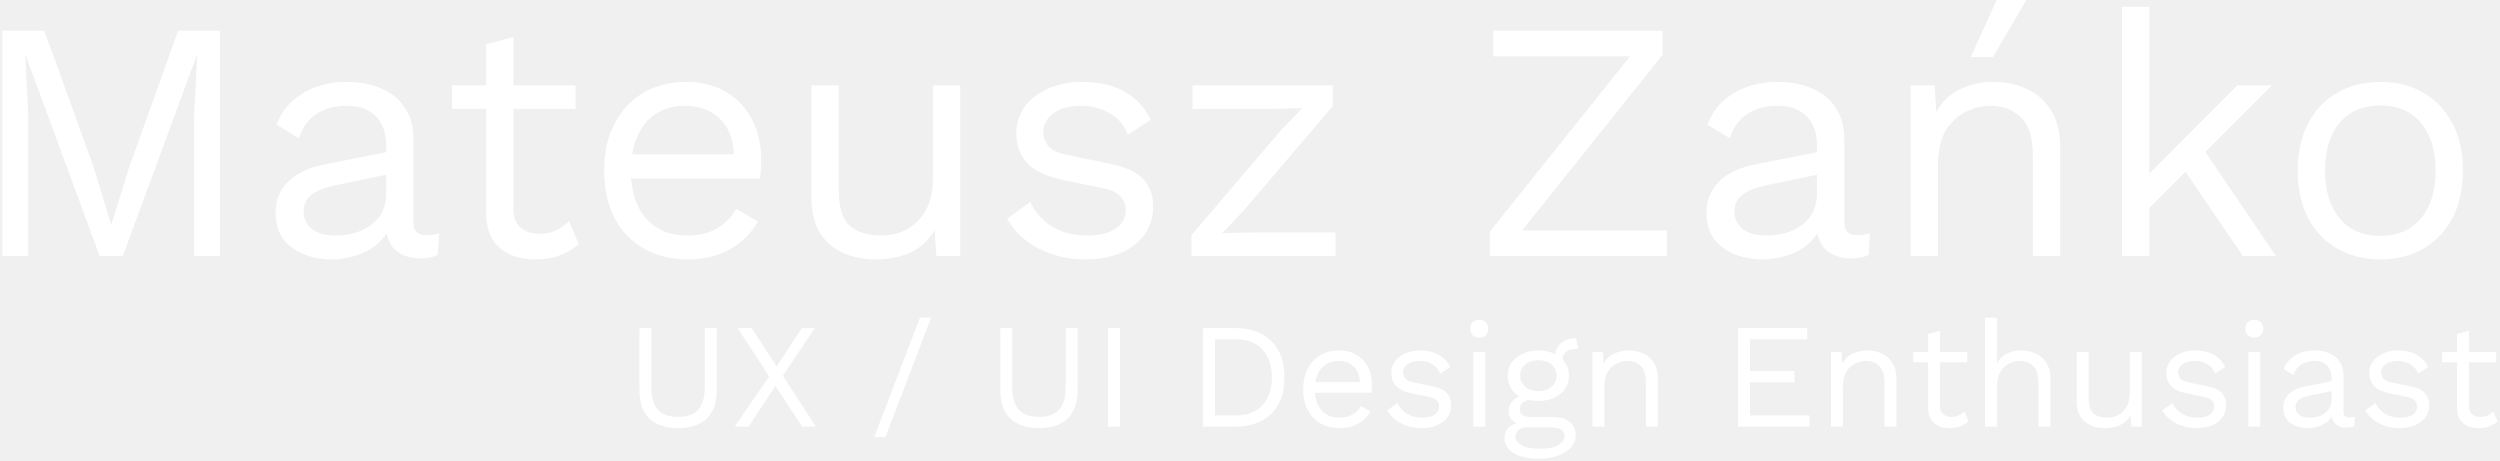
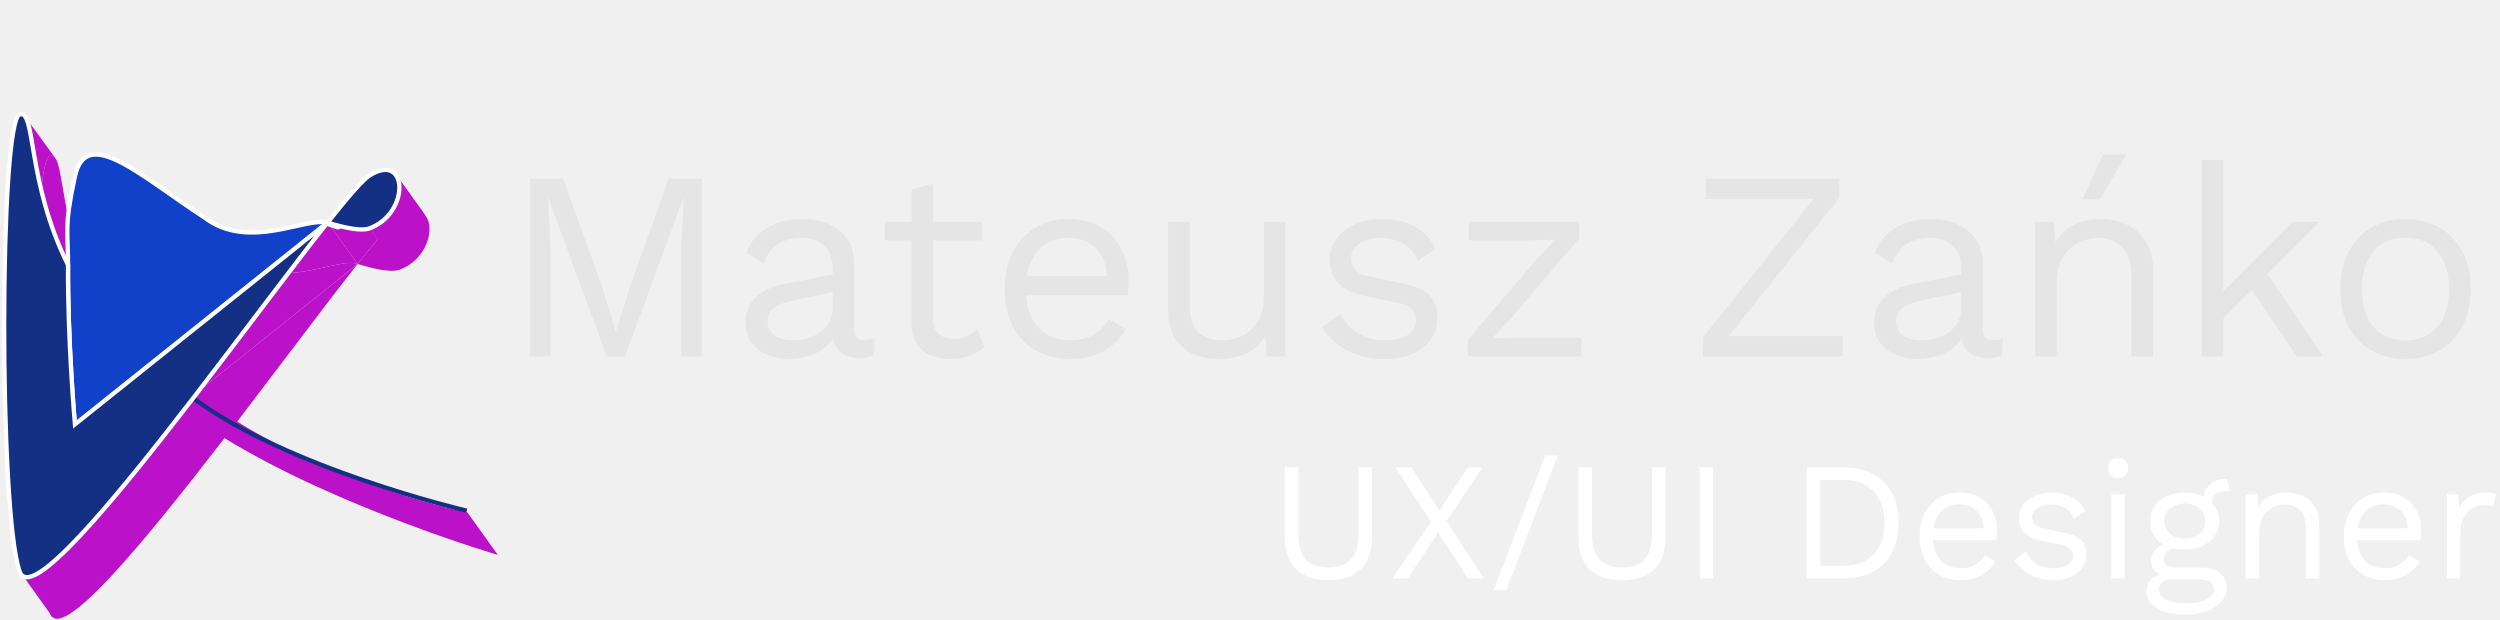
- <svg xmlns="http://www.w3.org/2000/svg" width="586" height="108" viewBox="0 0 586 108" fill="none">
-   <path d="M51.59 7.2V60H45.51V26.8L46.23 12.88H46.15L28.79 60H23.35L5.99 12.88H5.91L6.63 26.8V60H0.55V7.2H10.39L21.99 39.28L25.99 52.48H26.15L30.23 39.36L41.75 7.2H51.59ZM90.523 34.16C90.523 31.173 89.723 28.88 88.123 27.28C86.523 25.627 84.256 24.8 81.323 24.8C78.549 24.8 76.203 25.413 74.283 26.64C72.363 27.813 70.949 29.733 70.043 32.4L64.843 29.2C65.909 26.213 67.883 23.813 70.763 22C73.643 20.133 77.216 19.2 81.483 19.2C84.363 19.2 86.976 19.707 89.323 20.72C91.669 21.68 93.509 23.173 94.843 25.2C96.229 27.173 96.923 29.733 96.923 32.88V52.24C96.923 54.16 97.936 55.12 99.963 55.12C100.976 55.12 101.963 54.987 102.923 54.72L102.603 59.76C101.536 60.293 100.149 60.56 98.443 60.56C96.469 60.56 94.763 60.08 93.323 59.12C91.936 58.16 91.029 56.693 90.603 54.72C89.216 56.8 87.323 58.347 84.923 59.36C82.523 60.32 80.149 60.8 77.803 60.8C75.456 60.8 73.269 60.4 71.243 59.6C69.216 58.8 67.589 57.6 66.363 56C65.189 54.347 64.603 52.32 64.603 49.92C64.603 46.933 65.589 44.48 67.563 42.56C69.589 40.587 72.389 39.253 75.963 38.56L90.523 35.68V34.16ZM71.163 49.6C71.163 51.253 71.803 52.613 73.083 53.68C74.416 54.693 76.283 55.2 78.683 55.2C80.763 55.2 82.683 54.853 84.443 54.16C86.256 53.413 87.723 52.32 88.843 50.88C89.963 49.387 90.523 47.493 90.523 45.2V40.96L78.923 43.36C76.309 43.893 74.363 44.64 73.083 45.6C71.803 46.56 71.163 47.893 71.163 49.6ZM134.913 20V25.52H120.353V48.96C120.353 50.933 120.913 52.4 122.033 53.36C123.153 54.32 124.593 54.8 126.353 54.8C127.899 54.8 129.233 54.533 130.353 54C131.473 53.467 132.486 52.747 133.393 51.84L135.633 57.2C134.406 58.32 132.939 59.2 131.233 59.84C129.579 60.48 127.659 60.8 125.473 60.8C123.446 60.8 121.553 60.453 119.793 59.76C118.033 59.013 116.619 57.867 115.553 56.32C114.539 54.72 114.006 52.64 113.953 50.08V25.52H105.953V20H113.953V10.4L120.353 8.64V20H134.913ZM161.148 60.8C157.362 60.8 153.975 59.973 150.988 58.32C148.055 56.667 145.762 54.293 144.108 51.2C142.455 48.053 141.628 44.32 141.628 40C141.628 35.68 142.455 31.973 144.108 28.88C145.762 25.733 148.028 23.333 150.908 21.68C153.788 20.027 157.068 19.2 160.748 19.2C164.482 19.2 167.655 20 170.268 21.6C172.935 23.2 174.962 25.387 176.348 28.16C177.735 30.88 178.428 33.947 178.428 37.36C178.428 38.267 178.402 39.093 178.348 39.84C178.295 40.587 178.215 41.253 178.108 41.84H147.948C148.268 46.053 149.575 49.333 151.868 51.68C154.162 54.027 157.202 55.2 160.988 55.2C163.922 55.2 166.295 54.64 168.108 53.52C169.975 52.4 171.468 50.88 172.588 48.96L177.628 51.92C176.135 54.64 173.975 56.8 171.148 58.4C168.375 60 165.042 60.8 161.148 60.8ZM160.588 24.8C157.228 24.8 154.455 25.813 152.268 27.84C150.135 29.813 148.775 32.587 148.188 36.16H172.028C171.868 32.533 170.748 29.733 168.668 27.76C166.588 25.787 163.895 24.8 160.588 24.8ZM205.08 60.8C202.52 60.8 200.093 60.32 197.8 59.36C195.56 58.4 193.72 56.853 192.28 54.72C190.893 52.533 190.2 49.707 190.2 46.24V20H196.6V44.56C196.6 48.613 197.48 51.413 199.24 52.96C201 54.453 203.48 55.2 206.68 55.2C208.707 55.2 210.627 54.747 212.44 53.84C214.253 52.88 215.747 51.413 216.92 49.44C218.093 47.467 218.68 44.907 218.68 41.76V20H225.08V60H219.48L219.08 53.92C217.693 56.32 215.8 58.08 213.4 59.2C211.053 60.267 208.28 60.8 205.08 60.8ZM254.375 60.8C250.482 60.8 246.882 59.973 243.575 58.32C240.322 56.667 237.815 54.32 236.055 51.28L241.495 47.36C242.668 49.813 244.375 51.733 246.615 53.12C248.908 54.507 251.655 55.2 254.855 55.2C257.682 55.2 259.895 54.667 261.495 53.6C263.095 52.48 263.895 51.04 263.895 49.28C263.895 48.16 263.522 47.147 262.775 46.24C262.082 45.28 260.722 44.587 258.695 44.16L249.095 42.16C245.202 41.36 242.402 40.027 240.695 38.16C239.042 36.293 238.215 33.973 238.215 31.2C238.215 29.013 238.828 27.013 240.055 25.2C241.335 23.387 243.122 21.947 245.415 20.88C247.762 19.76 250.508 19.2 253.655 19.2C257.602 19.2 260.935 19.973 263.655 21.52C266.375 23.067 268.402 25.253 269.735 28.08L264.375 31.6C263.468 29.253 262.002 27.547 259.975 26.48C257.948 25.36 255.842 24.8 253.655 24.8C250.775 24.8 248.535 25.387 246.935 26.56C245.335 27.733 244.535 29.2 244.535 30.96C244.535 32.133 244.935 33.227 245.735 34.24C246.535 35.2 248.028 35.893 250.215 36.32L260.215 38.4C263.948 39.147 266.562 40.373 268.055 42.08C269.548 43.787 270.295 45.867 270.295 48.32C270.295 52.107 268.828 55.147 265.895 57.44C262.962 59.68 259.122 60.8 254.375 60.8ZM279.283 60V55.12L300.243 30.56L305.283 25.36L298.163 25.52H279.523V20H312.403V24.88L291.443 49.44L286.483 54.64L294.243 54.48H313.043V60H279.283ZM390.723 54V60H349.203V54.32L382.083 13.2H350.003V7.2H389.683V12.88L356.803 54H390.723ZM425.913 34.16C425.913 31.173 425.113 28.88 423.513 27.28C421.913 25.627 419.647 24.8 416.713 24.8C413.94 24.8 411.593 25.413 409.673 26.64C407.753 27.813 406.34 29.733 405.433 32.4L400.233 29.2C401.3 26.213 403.273 23.813 406.153 22C409.033 20.133 412.607 19.2 416.873 19.2C419.753 19.2 422.367 19.707 424.713 20.72C427.06 21.68 428.9 23.173 430.233 25.2C431.62 27.173 432.313 29.733 432.313 32.88V52.24C432.313 54.16 433.327 55.12 435.353 55.12C436.367 55.12 437.353 54.987 438.313 54.72L437.993 59.76C436.927 60.293 435.54 60.56 433.833 60.56C431.86 60.56 430.153 60.08 428.713 59.12C427.327 58.16 426.42 56.693 425.993 54.72C424.607 56.8 422.713 58.347 420.313 59.36C417.913 60.32 415.54 60.8 413.193 60.8C410.847 60.8 408.66 60.4 406.633 59.6C404.607 58.8 402.98 57.6 401.753 56C400.58 54.347 399.993 52.32 399.993 49.92C399.993 46.933 400.98 44.48 402.953 42.56C404.98 40.587 407.78 39.253 411.353 38.56L425.913 35.68V34.16ZM406.553 49.6C406.553 51.253 407.193 52.613 408.473 53.68C409.807 54.693 411.673 55.2 414.073 55.2C416.153 55.2 418.073 54.853 419.833 54.16C421.647 53.413 423.113 52.32 424.233 50.88C425.353 49.387 425.913 47.493 425.913 45.2V40.96L414.313 43.36C411.7 43.893 409.753 44.64 408.473 45.6C407.193 46.56 406.553 47.893 406.553 49.6ZM447.866 60V20H453.466L453.866 26.24C455.252 23.733 457.146 21.947 459.546 20.88C461.946 19.76 464.532 19.2 467.306 19.2C470.186 19.2 472.799 19.76 475.146 20.88C477.492 21.947 479.359 23.6 480.746 25.84C482.186 28.08 482.906 30.933 482.906 34.4V60H476.506V36.64C476.506 32.213 475.546 29.147 473.626 27.44C471.759 25.68 469.439 24.8 466.666 24.8C464.746 24.8 462.826 25.253 460.906 26.16C458.986 27.067 457.386 28.533 456.106 30.56C454.879 32.587 454.266 35.307 454.266 38.72V60H447.866ZM468.026 -4.76837e-06H474.986L467.146 13.36H461.946L468.026 -4.76837e-06ZM532.517 20L516.917 35.6L533.477 60H525.717L512.277 40.24L503.797 48.72V60H497.397V1.6H503.797V40.72L524.437 20H532.517ZM557.941 19.2C561.728 19.2 565.061 20.027 567.941 21.68C570.875 23.333 573.168 25.733 574.821 28.88C576.475 31.973 577.301 35.68 577.301 40C577.301 44.32 576.475 48.053 574.821 51.2C573.168 54.293 570.875 56.667 567.941 58.32C565.061 59.973 561.728 60.8 557.941 60.8C554.208 60.8 550.875 59.973 547.941 58.32C545.008 56.667 542.715 54.293 541.061 51.2C539.408 48.053 538.581 44.32 538.581 40C538.581 35.68 539.408 31.973 541.061 28.88C542.715 25.733 545.008 23.333 547.941 21.68C550.875 20.027 554.208 19.2 557.941 19.2ZM557.941 24.72C553.888 24.72 550.715 26.08 548.421 28.8C546.128 31.52 544.981 35.253 544.981 40C544.981 44.747 546.128 48.48 548.421 51.2C550.715 53.92 553.888 55.28 557.941 55.28C561.995 55.28 565.168 53.92 567.461 51.2C569.755 48.48 570.901 44.747 570.901 40C570.901 35.253 569.755 31.52 567.461 28.8C565.168 26.08 561.995 24.72 557.941 24.72ZM168.007 76.9V91.39C168.007 94.353 167.225 96.593 165.662 98.11C164.098 99.603 161.858 100.35 158.942 100.35C156.048 100.35 153.808 99.603 152.222 98.11C150.658 96.593 149.877 94.353 149.877 91.39V76.9H152.677V90.69C152.677 93.093 153.178 94.867 154.182 96.01C155.208 97.153 156.795 97.725 158.942 97.725C161.088 97.725 162.663 97.153 163.667 96.01C164.693 94.867 165.207 93.093 165.207 90.69V76.9H168.007ZM191.247 100H188.027L181.762 90.48L175.462 100H172.207L180.292 88.24L172.907 76.9H176.197L182.042 85.895L187.957 76.9H191.002L183.512 88.1L191.247 100ZM218.254 74.45L207.544 102.45H204.919L215.629 74.45H218.254ZM252.601 76.9V91.39C252.601 94.353 251.82 96.593 250.256 98.11C248.693 99.603 246.453 100.35 243.536 100.35C240.643 100.35 238.403 99.603 236.816 98.11C235.253 96.593 234.471 94.353 234.471 91.39V76.9H237.271V90.69C237.271 93.093 237.773 94.867 238.776 96.01C239.803 97.153 241.39 97.725 243.536 97.725C245.683 97.725 247.258 97.153 248.261 96.01C249.288 94.867 249.801 93.093 249.801 90.69V76.9H252.601ZM262.507 76.9V100H259.707V76.9H262.507ZM289.447 76.9C293.064 76.9 295.899 77.903 297.952 79.91C300.029 81.893 301.067 84.74 301.067 88.45C301.067 92.16 300.029 95.018 297.952 97.025C295.899 99.008 293.064 100 289.447 100H281.992V76.9H289.447ZM289.727 97.375C292.364 97.375 294.417 96.593 295.887 95.03C297.38 93.443 298.127 91.25 298.127 88.45C298.127 85.65 297.38 83.468 295.887 81.905C294.417 80.318 292.364 79.525 289.727 79.525H284.792V97.375H289.727ZM314.007 100.35C312.35 100.35 310.868 99.988 309.562 99.265C308.278 98.542 307.275 97.503 306.552 96.15C305.828 94.773 305.467 93.14 305.467 91.25C305.467 89.36 305.828 87.738 306.552 86.385C307.275 85.008 308.267 83.958 309.527 83.235C310.787 82.512 312.222 82.15 313.832 82.15C315.465 82.15 316.853 82.5 317.997 83.2C319.163 83.9 320.05 84.857 320.657 86.07C321.263 87.26 321.567 88.602 321.567 90.095C321.567 90.492 321.555 90.853 321.532 91.18C321.508 91.507 321.473 91.798 321.427 92.055H308.232C308.372 93.898 308.943 95.333 309.947 96.36C310.95 97.387 312.28 97.9 313.937 97.9C315.22 97.9 316.258 97.655 317.052 97.165C317.868 96.675 318.522 96.01 319.012 95.17L321.217 96.465C320.563 97.655 319.618 98.6 318.382 99.3C317.168 100 315.71 100.35 314.007 100.35ZM313.762 84.6C312.292 84.6 311.078 85.043 310.122 85.93C309.188 86.793 308.593 88.007 308.337 89.57H318.767C318.697 87.983 318.207 86.758 317.297 85.895C316.387 85.032 315.208 84.6 313.762 84.6ZM333.192 100.35C331.488 100.35 329.913 99.988 328.467 99.265C327.043 98.542 325.947 97.515 325.177 96.185L327.557 94.47C328.07 95.543 328.817 96.383 329.797 96.99C330.8 97.597 332.002 97.9 333.402 97.9C334.638 97.9 335.607 97.667 336.307 97.2C337.007 96.71 337.357 96.08 337.357 95.31C337.357 94.82 337.193 94.377 336.867 93.98C336.563 93.56 335.968 93.257 335.082 93.07L330.882 92.195C329.178 91.845 327.953 91.262 327.207 90.445C326.483 89.628 326.122 88.613 326.122 87.4C326.122 86.443 326.39 85.568 326.927 84.775C327.487 83.982 328.268 83.352 329.272 82.885C330.298 82.395 331.5 82.15 332.877 82.15C334.603 82.15 336.062 82.488 337.252 83.165C338.442 83.842 339.328 84.798 339.912 86.035L337.567 87.575C337.17 86.548 336.528 85.802 335.642 85.335C334.755 84.845 333.833 84.6 332.877 84.6C331.617 84.6 330.637 84.857 329.937 85.37C329.237 85.883 328.887 86.525 328.887 87.295C328.887 87.808 329.062 88.287 329.412 88.73C329.762 89.15 330.415 89.453 331.372 89.64L335.747 90.55C337.38 90.877 338.523 91.413 339.177 92.16C339.83 92.907 340.157 93.817 340.157 94.89C340.157 96.547 339.515 97.877 338.232 98.88C336.948 99.86 335.268 100.35 333.192 100.35ZM346.749 79.14C346.119 79.14 345.605 78.953 345.209 78.58C344.835 78.183 344.649 77.67 344.649 77.04C344.649 76.41 344.835 75.908 345.209 75.535C345.605 75.138 346.119 74.94 346.749 74.94C347.379 74.94 347.88 75.138 348.254 75.535C348.65 75.908 348.849 76.41 348.849 77.04C348.849 77.67 348.65 78.183 348.254 78.58C347.88 78.953 347.379 79.14 346.749 79.14ZM348.149 82.5V100H345.349V82.5H348.149ZM364.061 97.76C365.717 97.76 367.012 98.145 367.946 98.915C368.879 99.662 369.346 100.665 369.346 101.925C369.346 103.068 368.961 104.06 368.191 104.9C367.444 105.74 366.429 106.382 365.146 106.825C363.886 107.292 362.462 107.525 360.876 107.525C358.122 107.525 356.057 107.058 354.681 106.125C353.327 105.192 352.651 104.072 352.651 102.765C352.651 101.972 352.872 101.248 353.316 100.595C353.759 99.942 354.494 99.475 355.521 99.195C354.961 98.938 354.506 98.588 354.156 98.145C353.806 97.678 353.631 97.06 353.631 96.29C353.631 95.567 353.841 94.913 354.261 94.33C354.681 93.723 355.311 93.257 356.151 92.93C355.264 92.417 354.587 91.74 354.121 90.9C353.654 90.06 353.421 89.115 353.421 88.065C353.421 86.898 353.724 85.872 354.331 84.985C354.961 84.098 355.812 83.41 356.886 82.92C357.959 82.407 359.196 82.15 360.596 82.15C362.066 82.15 363.384 82.442 364.551 83.025C364.714 81.858 365.227 80.948 366.091 80.295C366.977 79.618 368.016 79.28 369.206 79.28H369.381L370.011 81.765H369.766C368.692 81.765 367.852 81.963 367.246 82.36C366.639 82.757 366.301 83.375 366.231 84.215C367.257 85.288 367.771 86.572 367.771 88.065C367.771 89.208 367.467 90.235 366.861 91.145C366.254 92.032 365.402 92.732 364.306 93.245C363.232 93.735 361.996 93.98 360.596 93.98C359.732 93.98 358.927 93.898 358.181 93.735C357.481 93.945 356.979 94.237 356.676 94.61C356.372 94.983 356.221 95.392 356.221 95.835C356.221 97.118 357.131 97.76 358.951 97.76H364.061ZM360.596 84.425C359.382 84.425 358.367 84.763 357.551 85.44C356.734 86.093 356.326 86.968 356.326 88.065C356.326 89.138 356.734 90.013 357.551 90.69C358.367 91.367 359.382 91.705 360.596 91.705C361.809 91.705 362.824 91.367 363.641 90.69C364.457 90.013 364.866 89.138 364.866 88.065C364.866 86.968 364.457 86.093 363.641 85.44C362.824 84.763 361.809 84.425 360.596 84.425ZM360.841 105.18C362.871 105.18 364.364 104.877 365.321 104.27C366.277 103.687 366.756 103.01 366.756 102.24C366.756 101.61 366.499 101.108 365.986 100.735C365.496 100.362 364.597 100.175 363.291 100.175H357.901C357.154 100.175 356.524 100.362 356.011 100.735C355.497 101.132 355.241 101.668 355.241 102.345C355.241 103.208 355.731 103.897 356.711 104.41C357.714 104.923 359.091 105.18 360.841 105.18ZM373.274 100V82.5H375.724L375.899 85.23C376.505 84.133 377.334 83.352 378.384 82.885C379.434 82.395 380.565 82.15 381.779 82.15C383.039 82.15 384.182 82.395 385.209 82.885C386.235 83.352 387.052 84.075 387.659 85.055C388.289 86.035 388.604 87.283 388.604 88.8V100H385.804V89.78C385.804 87.843 385.384 86.502 384.544 85.755C383.727 84.985 382.712 84.6 381.499 84.6C380.659 84.6 379.819 84.798 378.979 85.195C378.139 85.592 377.439 86.233 376.879 87.12C376.342 88.007 376.074 89.197 376.074 90.69V100H373.274ZM407.397 100V76.9H423.602V79.525H410.197V86.98H420.627V89.605H410.197V97.375H424.127V100H407.397ZM429.192 100V82.5H431.642L431.817 85.23C432.423 84.133 433.252 83.352 434.302 82.885C435.352 82.395 436.483 82.15 437.697 82.15C438.957 82.15 440.1 82.395 441.127 82.885C442.153 83.352 442.97 84.075 443.577 85.055C444.207 86.035 444.522 87.283 444.522 88.8V100H441.722V89.78C441.722 87.843 441.302 86.502 440.462 85.755C439.645 84.985 438.63 84.6 437.417 84.6C436.577 84.6 435.737 84.798 434.897 85.195C434.057 85.592 433.357 86.233 432.797 87.12C432.26 88.007 431.992 89.197 431.992 90.69V100H429.192ZM461.122 82.5V84.915H454.752V95.17C454.752 96.033 454.997 96.675 455.487 97.095C455.977 97.515 456.607 97.725 457.377 97.725C458.054 97.725 458.637 97.608 459.127 97.375C459.617 97.142 460.061 96.827 460.457 96.43L461.437 98.775C460.901 99.265 460.259 99.65 459.512 99.93C458.789 100.21 457.949 100.35 456.992 100.35C456.106 100.35 455.277 100.198 454.507 99.895C453.737 99.568 453.119 99.067 452.652 98.39C452.209 97.69 451.976 96.78 451.952 95.66V84.915H448.452V82.5H451.952V78.3L454.752 77.53V82.5H461.122ZM465.285 100V74.45H468.085V85.125C468.692 84.075 469.497 83.317 470.5 82.85C471.504 82.383 472.6 82.15 473.79 82.15C475.05 82.15 476.194 82.395 477.22 82.885C478.247 83.352 479.064 84.075 479.67 85.055C480.3 86.035 480.615 87.283 480.615 88.8V100H477.815V89.78C477.815 87.843 477.395 86.502 476.555 85.755C475.739 84.985 474.724 84.6 473.51 84.6C472.67 84.6 471.83 84.798 470.99 85.195C470.15 85.592 469.45 86.245 468.89 87.155C468.354 88.042 468.085 89.232 468.085 90.725V100H465.285ZM493.29 100.35C492.17 100.35 491.109 100.14 490.105 99.72C489.125 99.3 488.32 98.623 487.69 97.69C487.084 96.733 486.78 95.497 486.78 93.98V82.5H489.58V93.245C489.58 95.018 489.965 96.243 490.735 96.92C491.505 97.573 492.59 97.9 493.99 97.9C494.877 97.9 495.717 97.702 496.51 97.305C497.304 96.885 497.957 96.243 498.47 95.38C498.984 94.517 499.24 93.397 499.24 92.02V82.5H502.04V100H499.59L499.415 97.34C498.809 98.39 497.98 99.16 496.93 99.65C495.904 100.117 494.69 100.35 493.29 100.35ZM514.857 100.35C513.153 100.35 511.578 99.988 510.132 99.265C508.708 98.542 507.612 97.515 506.842 96.185L509.222 94.47C509.735 95.543 510.482 96.383 511.462 96.99C512.465 97.597 513.667 97.9 515.067 97.9C516.303 97.9 517.272 97.667 517.972 97.2C518.672 96.71 519.022 96.08 519.022 95.31C519.022 94.82 518.858 94.377 518.532 93.98C518.228 93.56 517.633 93.257 516.747 93.07L512.547 92.195C510.843 91.845 509.618 91.262 508.872 90.445C508.148 89.628 507.787 88.613 507.787 87.4C507.787 86.443 508.055 85.568 508.592 84.775C509.152 83.982 509.933 83.352 510.937 82.885C511.963 82.395 513.165 82.15 514.542 82.15C516.268 82.15 517.727 82.488 518.917 83.165C520.107 83.842 520.993 84.798 521.577 86.035L519.232 87.575C518.835 86.548 518.193 85.802 517.307 85.335C516.42 84.845 515.498 84.6 514.542 84.6C513.282 84.6 512.302 84.857 511.602 85.37C510.902 85.883 510.552 86.525 510.552 87.295C510.552 87.808 510.727 88.287 511.077 88.73C511.427 89.15 512.08 89.453 513.037 89.64L517.412 90.55C519.045 90.877 520.188 91.413 520.842 92.16C521.495 92.907 521.822 93.817 521.822 94.89C521.822 96.547 521.18 97.877 519.897 98.88C518.613 99.86 516.933 100.35 514.857 100.35ZM528.414 79.14C527.784 79.14 527.27 78.953 526.874 78.58C526.5 78.183 526.314 77.67 526.314 77.04C526.314 76.41 526.5 75.908 526.874 75.535C527.27 75.138 527.784 74.94 528.414 74.94C529.044 74.94 529.545 75.138 529.919 75.535C530.315 75.908 530.514 76.41 530.514 77.04C530.514 77.67 530.315 78.183 529.919 78.58C529.545 78.953 529.044 79.14 528.414 79.14ZM529.814 82.5V100H527.014V82.5H529.814ZM546.531 88.695C546.531 87.388 546.181 86.385 545.481 85.685C544.781 84.962 543.789 84.6 542.506 84.6C541.292 84.6 540.266 84.868 539.426 85.405C538.586 85.918 537.967 86.758 537.571 87.925L535.296 86.525C535.762 85.218 536.626 84.168 537.886 83.375C539.146 82.558 540.709 82.15 542.576 82.15C543.836 82.15 544.979 82.372 546.006 82.815C547.032 83.235 547.837 83.888 548.421 84.775C549.027 85.638 549.331 86.758 549.331 88.135V96.605C549.331 97.445 549.774 97.865 550.661 97.865C551.104 97.865 551.536 97.807 551.956 97.69L551.816 99.895C551.349 100.128 550.742 100.245 549.996 100.245C549.132 100.245 548.386 100.035 547.756 99.615C547.149 99.195 546.752 98.553 546.566 97.69C545.959 98.6 545.131 99.277 544.081 99.72C543.031 100.14 541.992 100.35 540.966 100.35C539.939 100.35 538.982 100.175 538.096 99.825C537.209 99.475 536.497 98.95 535.961 98.25C535.447 97.527 535.191 96.64 535.191 95.59C535.191 94.283 535.622 93.21 536.486 92.37C537.372 91.507 538.597 90.923 540.161 90.62L546.531 89.36V88.695ZM538.061 95.45C538.061 96.173 538.341 96.768 538.901 97.235C539.484 97.678 540.301 97.9 541.351 97.9C542.261 97.9 543.101 97.748 543.871 97.445C544.664 97.118 545.306 96.64 545.796 96.01C546.286 95.357 546.531 94.528 546.531 93.525V91.67L541.456 92.72C540.312 92.953 539.461 93.28 538.901 93.7C538.341 94.12 538.061 94.703 538.061 95.45ZM562.435 100.35C560.732 100.35 559.157 99.988 557.71 99.265C556.287 98.542 555.19 97.515 554.42 96.185L556.8 94.47C557.313 95.543 558.06 96.383 559.04 96.99C560.043 97.597 561.245 97.9 562.645 97.9C563.882 97.9 564.85 97.667 565.55 97.2C566.25 96.71 566.6 96.08 566.6 95.31C566.6 94.82 566.437 94.377 566.11 93.98C565.807 93.56 565.212 93.257 564.325 93.07L560.125 92.195C558.422 91.845 557.197 91.262 556.45 90.445C555.727 89.628 555.365 88.613 555.365 87.4C555.365 86.443 555.633 85.568 556.17 84.775C556.73 83.982 557.512 83.352 558.515 82.885C559.542 82.395 560.743 82.15 562.12 82.15C563.847 82.15 565.305 82.488 566.495 83.165C567.685 83.842 568.572 84.798 569.155 86.035L566.81 87.575C566.413 86.548 565.772 85.802 564.885 85.335C563.998 84.845 563.077 84.6 562.12 84.6C560.86 84.6 559.88 84.857 559.18 85.37C558.48 85.883 558.13 86.525 558.13 87.295C558.13 87.808 558.305 88.287 558.655 88.73C559.005 89.15 559.658 89.453 560.615 89.64L564.99 90.55C566.623 90.877 567.767 91.413 568.42 92.16C569.073 92.907 569.4 93.817 569.4 94.89C569.4 96.547 568.758 97.877 567.475 98.88C566.192 99.86 564.512 100.35 562.435 100.35ZM585.092 82.5V84.915H578.722V95.17C578.722 96.033 578.967 96.675 579.457 97.095C579.947 97.515 580.577 97.725 581.347 97.725C582.024 97.725 582.607 97.608 583.097 97.375C583.587 97.142 584.03 96.827 584.427 96.43L585.407 98.775C584.87 99.265 584.229 99.65 583.482 99.93C582.759 100.21 581.919 100.35 580.962 100.35C580.075 100.35 579.247 100.198 578.477 99.895C577.707 99.568 577.089 99.067 576.622 98.39C576.179 97.69 575.945 96.78 575.922 95.66V84.915H572.422V82.5H575.922V78.3L578.722 77.53V82.5H585.092Z" fill="white" />
+ <svg xmlns="http://www.w3.org/2000/svg" width="743" height="184" viewBox="0 0 743 184" fill="none">
+   <path d="M97.265 65.862L106.289 78.454C108.514 75.649 110.529 73.169 112.288 71.095L109.752 67.556C107.435 68.411 102.984 67.594 97.265 65.862Z" fill="#BA11C9" />
+   <path fill-rule="evenodd" clip-rule="evenodd" d="M126.544 64.224C129.316 67.838 126.918 77.145 118.776 80.149C116.46 81.003 112.008 80.187 106.289 78.454C108.514 75.649 110.529 73.169 112.288 71.095L109.752 67.556C117.342 64.756 119.94 56.478 118.012 52.441C117.912 52.233 117.801 52.037 117.678 51.853L126.544 64.224ZM6.716 170.979L14.795 182.251C18.009 191.261 42.286 161.903 66.713 130.206C100.626 151.017 147.964 164.921 147.964 164.921L138.94 152.328C138.94 152.328 101.851 144.821 70.483 125.299C75.423 118.848 80.326 112.377 85.017 106.185C93.01 95.635 100.387 85.898 106.289 78.454C106.289 78.454 77.045 101.832 58.307 116.811C56.31 118.407 53.194 120.898 53.194 120.898C53.597 121.215 54.005 121.53 54.417 121.845C37.677 143.424 21.448 163.14 12.508 169.317C9.902 171.117 7.916 171.767 6.716 170.979ZM6.716 170.979C6.307 170.71 5.99 170.273 5.77 169.658L6.716 170.979Z" fill="#BA11C9" />
+   <path fill-rule="evenodd" clip-rule="evenodd" d="M109.752 67.556C117.342 64.756 119.94 56.478 118.012 52.441C117.912 52.233 117.801 52.037 117.678 51.853L126.544 64.224C125.181 62.447 122.569 62.046 118.776 64.445C117.483 65.263 115.247 67.605 112.288 71.095L109.752 67.556Z" fill="#BA11C9" />
+   <path d="M14.795 46.345C13.763 46.678 12.9 50.35 12.211 56.296C13.805 62.977 16.215 70.681 20.221 78.733L22.996 75.459C20.693 67.866 19.555 61.15 18.696 56.079C17.902 51.393 17.347 48.112 16.33 46.846C15.912 46.326 15.416 46.145 14.795 46.345Z" fill="#BA11C9" />
+   <path d="M12.211 56.296C12.9 50.35 13.763 46.678 14.795 46.345C15.416 46.145 15.912 46.326 16.33 46.846L7.709 34.988C8.834 37.276 9.287 44.039 12.211 56.296Z" fill="#BA11C9" />
+   <path d="M58.307 116.811L106.289 78.454C102.558 77.058 94.312 80.784 85.393 81.207C82.407 85.125 79.262 89.277 76.015 93.562L75.992 93.593C70.305 101.099 64.307 109.016 58.307 116.811Z" fill="#BA11C9" />
+   <path d="M106.289 78.454L97.265 65.862C95.466 68.13 93.529 70.612 91.481 73.266C89.545 75.772 87.509 78.431 85.393 81.207C94.312 80.784 102.558 77.058 106.289 78.454Z" fill="#BA11C9" />
+   <path d="M138.716 151.783C138.716 151.783 85.081 139.251 57.028 118.028" stroke="#133085" stroke-width="1.279" />
+   <path d="M109.831 67.864C121.974 63.383 121.34 44.881 109.831 52.16C107.769 53.464 103.31 58.644 97.344 66.169C103.063 67.902 107.514 68.718 109.831 67.864Z" fill="#133085" stroke="white" stroke-width="1.279" />
+   <path d="M20.221 78.935C20.286 68.772 18.915 67.965 22.267 52.441C25.619 36.917 41.911 52.441 60.786 64.662C74.097 74.795 91.417 64.09 97.344 66.308L22.267 126.322C22.267 126.322 20.075 101.425 20.221 78.935Z" fill="#1140C9" />
+   <path d="M97.344 66.308L22.267 126.322C22.267 126.322 20.075 101.425 20.221 78.935C20.286 68.772 18.915 67.965 22.267 52.441C25.619 36.917 41.911 52.441 60.786 64.662C74.097 74.795 91.417 64.09 97.344 66.308ZM97.344 66.308C107.573 70.134 89.608 63.964 97.344 66.308Z" stroke="white" stroke-width="1.279" />
+   <path d="M5.849 169.902C-0.414 152.348 -0.195 35.948 5.849 33.997C10.683 32.436 7.885 53.94 20.221 78.733C20.075 101.223 22.267 126.121 22.267 126.121L44.248 108.549L97.344 66.106C87.098 79.027 72.406 98.863 57.767 117.858C33.34 149.555 9.064 178.912 5.849 169.902Z" fill="#133085" stroke="white" stroke-width="1.279" />
+   <path d="M208.554 53.101V105.901H202.474V72.701L203.194 58.781H203.114L185.754 105.901H180.314L162.954 58.781H162.874L163.594 72.701V105.901H157.514V53.101H167.354L178.954 85.181L182.954 98.381H183.114L187.194 85.261L198.714 53.101H208.554ZM247.487 80.061C247.487 77.075 246.687 74.781 245.087 73.181C243.487 71.528 241.22 70.701 238.287 70.701C235.513 70.701 233.167 71.315 231.247 72.541C229.327 73.715 227.913 75.635 227.007 78.301L221.807 75.101C222.873 72.115 224.847 69.715 227.727 67.901C230.607 66.035 234.18 65.101 238.447 65.101C241.327 65.101 243.94 65.608 246.287 66.621C248.633 67.581 250.473 69.075 251.807 71.101C253.193 73.075 253.887 75.635 253.887 78.781V98.141C253.887 100.061 254.9 101.021 256.927 101.021C257.94 101.021 258.927 100.888 259.887 100.621L259.567 105.661C258.5 106.195 257.113 106.461 255.407 106.461C253.433 106.461 251.727 105.981 250.287 105.021C248.9 104.061 247.993 102.595 247.567 100.621C246.18 102.701 244.287 104.248 241.887 105.261C239.487 106.221 237.113 106.701 234.767 106.701C232.42 106.701 230.233 106.301 228.207 105.501C226.18 104.701 224.553 103.501 223.327 101.901C222.153 100.248 221.567 98.221 221.567 95.821C221.567 92.835 222.553 90.381 224.527 88.461C226.553 86.488 229.353 85.155 232.927 84.461L247.487 81.581V80.061ZM228.127 95.501C228.127 97.155 228.767 98.515 230.047 99.581C231.38 100.595 233.247 101.101 235.647 101.101C237.727 101.101 239.647 100.755 241.407 100.061C243.22 99.315 244.687 98.221 245.807 96.781C246.927 95.288 247.487 93.395 247.487 91.101V86.861L235.887 89.261C233.273 89.795 231.327 90.541 230.047 91.501C228.767 92.461 228.127 93.795 228.127 95.501ZM291.877 65.901V71.421H277.317V94.861C277.317 96.835 277.877 98.301 278.997 99.261C280.117 100.221 281.557 100.701 283.317 100.701C284.863 100.701 286.197 100.435 287.317 99.901C288.437 99.368 289.45 98.648 290.357 97.741L292.597 103.101C291.37 104.221 289.903 105.101 288.197 105.741C286.543 106.381 284.623 106.701 282.437 106.701C280.41 106.701 278.517 106.355 276.757 105.661C274.997 104.915 273.583 103.768 272.517 102.221C271.503 100.621 270.97 98.541 270.917 95.981V71.421H262.917V65.901H270.917V56.301L277.317 54.541V65.901H291.877ZM318.112 106.701C314.326 106.701 310.939 105.875 307.952 104.221C305.019 102.568 302.726 100.195 301.072 97.101C299.419 93.955 298.592 90.221 298.592 85.901C298.592 81.581 299.419 77.875 301.072 74.781C302.726 71.635 304.992 69.235 307.872 67.581C310.752 65.928 314.032 65.101 317.712 65.101C321.446 65.101 324.619 65.901 327.232 67.501C329.899 69.101 331.926 71.288 333.312 74.061C334.699 76.781 335.392 79.848 335.392 83.261C335.392 84.168 335.366 84.995 335.312 85.741C335.259 86.488 335.179 87.155 335.072 87.741H304.912C305.232 91.955 306.539 95.235 308.832 97.581C311.126 99.928 314.166 101.101 317.952 101.101C320.886 101.101 323.259 100.541 325.072 99.421C326.939 98.301 328.432 96.781 329.552 94.861L334.592 97.821C333.099 100.541 330.939 102.701 328.112 104.301C325.339 105.901 322.006 106.701 318.112 106.701ZM317.552 70.701C314.192 70.701 311.419 71.715 309.232 73.741C307.099 75.715 305.739 78.488 305.152 82.061H328.992C328.832 78.435 327.712 75.635 325.632 73.661C323.552 71.688 320.859 70.701 317.552 70.701ZM362.044 106.701C359.484 106.701 357.058 106.221 354.764 105.261C352.524 104.301 350.684 102.755 349.244 100.621C347.858 98.435 347.164 95.608 347.164 92.141V65.901H353.564V90.461C353.564 94.515 354.444 97.315 356.204 98.861C357.964 100.355 360.444 101.101 363.644 101.101C365.671 101.101 367.591 100.648 369.404 99.741C371.218 98.781 372.711 97.315 373.884 95.341C375.058 93.368 375.644 90.808 375.644 87.661V65.901H382.044V105.901H376.444L376.044 99.821C374.658 102.221 372.764 103.981 370.364 105.101C368.018 106.168 365.244 106.701 362.044 106.701ZM411.339 106.701C407.446 106.701 403.846 105.875 400.539 104.221C397.286 102.568 394.779 100.221 393.019 97.181L398.459 93.261C399.633 95.715 401.339 97.635 403.579 99.021C405.873 100.408 408.619 101.101 411.819 101.101C414.646 101.101 416.859 100.568 418.459 99.501C420.059 98.381 420.859 96.941 420.859 95.181C420.859 94.061 420.486 93.048 419.739 92.141C419.046 91.181 417.686 90.488 415.659 90.061L406.059 88.061C402.166 87.261 399.366 85.928 397.659 84.061C396.006 82.195 395.179 79.875 395.179 77.101C395.179 74.915 395.793 72.915 397.019 71.101C398.299 69.288 400.086 67.848 402.379 66.781C404.726 65.661 407.473 65.101 410.619 65.101C414.566 65.101 417.899 65.875 420.619 67.421C423.339 68.968 425.366 71.155 426.699 73.981L421.339 77.501C420.433 75.155 418.966 73.448 416.939 72.381C414.913 71.261 412.806 70.701 410.619 70.701C407.739 70.701 405.499 71.288 403.899 72.461C402.299 73.635 401.499 75.101 401.499 76.861C401.499 78.035 401.899 79.128 402.699 80.141C403.499 81.101 404.993 81.795 407.179 82.221L417.179 84.301C420.913 85.048 423.526 86.275 425.019 87.981C426.513 89.688 427.259 91.768 427.259 94.221C427.259 98.008 425.793 101.048 422.859 103.341C419.926 105.581 416.086 106.701 411.339 106.701ZM436.247 105.901V101.021L457.207 76.461L462.247 71.261L455.127 71.421H436.487V65.901H469.367V70.781L448.407 95.341L443.447 100.541L451.207 100.381H470.007V105.901H436.247ZM547.687 99.901V105.901H506.167V100.221L539.047 59.101H506.967V53.101H546.647V58.781L513.767 99.901H547.687ZM582.877 80.061C582.877 77.075 582.077 74.781 580.477 73.181C578.877 71.528 576.611 70.701 573.677 70.701C570.904 70.701 568.557 71.315 566.637 72.541C564.717 73.715 563.304 75.635 562.397 78.301L557.197 75.101C558.264 72.115 560.237 69.715 563.117 67.901C565.997 66.035 569.571 65.101 573.837 65.101C576.717 65.101 579.331 65.608 581.677 66.621C584.024 67.581 585.864 69.075 587.197 71.101C588.584 73.075 589.277 75.635 589.277 78.781V98.141C589.277 100.061 590.291 101.021 592.317 101.021C593.331 101.021 594.317 100.888 595.277 100.621L594.957 105.661C593.891 106.195 592.504 106.461 590.797 106.461C588.824 106.461 587.117 105.981 585.677 105.021C584.291 104.061 583.384 102.595 582.957 100.621C581.571 102.701 579.677 104.248 577.277 105.261C574.877 106.221 572.504 106.701 570.157 106.701C567.811 106.701 565.624 106.301 563.597 105.501C561.571 104.701 559.944 103.501 558.717 101.901C557.544 100.248 556.957 98.221 556.957 95.821C556.957 92.835 557.944 90.381 559.917 88.461C561.944 86.488 564.744 85.155 568.317 84.461L582.877 81.581V80.061ZM563.517 95.501C563.517 97.155 564.157 98.515 565.437 99.581C566.771 100.595 568.637 101.101 571.037 101.101C573.117 101.101 575.037 100.755 576.797 100.061C578.611 99.315 580.077 98.221 581.197 96.781C582.317 95.288 582.877 93.395 582.877 91.101V86.861L571.277 89.261C568.664 89.795 566.717 90.541 565.437 91.501C564.157 92.461 563.517 93.795 563.517 95.501ZM604.83 105.901V65.901H610.43L610.83 72.141C612.217 69.635 614.11 67.848 616.51 66.781C618.91 65.661 621.497 65.101 624.27 65.101C627.15 65.101 629.763 65.661 632.11 66.781C634.457 67.848 636.323 69.501 637.71 71.741C639.15 73.981 639.87 76.835 639.87 80.301V105.901H633.47V82.541C633.47 78.115 632.51 75.048 630.59 73.341C628.723 71.581 626.403 70.701 623.63 70.701C621.71 70.701 619.79 71.155 617.87 72.061C615.95 72.968 614.35 74.435 613.07 76.461C611.843 78.488 611.23 81.208 611.23 84.621V105.901H604.83ZM624.99 45.901H631.95L624.11 59.261H618.91L624.99 45.901ZM689.481 65.901L673.881 81.501L690.441 105.901H682.681L669.241 86.141L660.761 94.621V105.901H654.361V47.501H660.761V86.621L681.401 65.901H689.481ZM714.906 65.101C718.692 65.101 722.026 65.928 724.906 67.581C727.839 69.235 730.132 71.635 731.786 74.781C733.439 77.875 734.266 81.581 734.266 85.901C734.266 90.221 733.439 93.955 731.786 97.101C730.132 100.195 727.839 102.568 724.906 104.221C722.026 105.875 718.692 106.701 714.906 106.701C711.172 106.701 707.839 105.875 704.906 104.221C701.972 102.568 699.679 100.195 698.026 97.101C696.372 93.955 695.546 90.221 695.546 85.901C695.546 81.581 696.372 77.875 698.026 74.781C699.679 71.635 701.972 69.235 704.906 67.581C707.839 65.928 711.172 65.101 714.906 65.101ZM714.906 70.621C710.852 70.621 707.679 71.981 705.386 74.701C703.092 77.421 701.946 81.155 701.946 85.901C701.946 90.648 703.092 94.381 705.386 97.101C707.679 99.821 710.852 101.181 714.906 101.181C718.959 101.181 722.132 99.821 724.426 97.101C726.719 94.381 727.866 90.648 727.866 85.901C727.866 81.155 726.719 77.421 724.426 74.701C722.132 71.981 718.959 70.621 714.906 70.621Z" fill="#E5E5E5" />
+   <path d="M407.745 138.901V159.601C407.745 163.835 406.628 167.035 404.395 169.201C402.162 171.335 398.962 172.401 394.795 172.401C390.662 172.401 387.462 171.335 385.195 169.201C382.962 167.035 381.845 163.835 381.845 159.601V138.901H385.845V158.601C385.845 162.035 386.562 164.568 387.995 166.201C389.462 167.835 391.728 168.651 394.795 168.651C397.862 168.651 400.112 167.835 401.545 166.201C403.012 164.568 403.745 162.035 403.745 158.601V138.901H407.745ZM440.945 171.901H436.345L427.395 158.301L418.395 171.901H413.745L425.295 155.101L414.745 138.901H419.445L427.795 151.751L436.245 138.901H440.595L429.895 154.901L440.945 171.901ZM462.975 135.401L447.675 175.401H443.925L459.225 135.401H462.975ZM495.001 138.901V159.601C495.001 163.835 493.884 167.035 491.651 169.201C489.417 171.335 486.217 172.401 482.051 172.401C477.917 172.401 474.717 171.335 472.451 169.201C470.217 167.035 469.101 163.835 469.101 159.601V138.901H473.101V158.601C473.101 162.035 473.817 164.568 475.251 166.201C476.717 167.835 478.984 168.651 482.051 168.651C485.117 168.651 487.367 167.835 488.801 166.201C490.267 164.568 491.001 162.035 491.001 158.601V138.901H495.001ZM509.151 138.901V171.901H505.151V138.901H509.151ZM547.637 138.901C552.804 138.901 556.854 140.335 559.787 143.201C562.754 146.035 564.237 150.101 564.237 155.401C564.237 160.701 562.754 164.785 559.787 167.651C556.854 170.485 552.804 171.901 547.637 171.901H536.987V138.901H547.637ZM548.037 168.151C551.804 168.151 554.737 167.035 556.837 164.801C558.97 162.535 560.037 159.401 560.037 155.401C560.037 151.401 558.97 148.285 556.837 146.051C554.737 143.785 551.804 142.651 548.037 142.651H540.987V168.151H548.037ZM582.722 172.401C580.356 172.401 578.239 171.885 576.372 170.851C574.539 169.818 573.106 168.335 572.072 166.401C571.039 164.435 570.522 162.101 570.522 159.401C570.522 156.701 571.039 154.385 572.072 152.451C573.106 150.485 574.522 148.985 576.322 147.951C578.122 146.918 580.172 146.401 582.472 146.401C584.806 146.401 586.789 146.901 588.422 147.901C590.089 148.901 591.356 150.268 592.222 152.001C593.089 153.701 593.522 155.618 593.522 157.751C593.522 158.318 593.506 158.835 593.472 159.301C593.439 159.768 593.389 160.185 593.322 160.551H574.472C574.672 163.185 575.489 165.235 576.922 166.701C578.356 168.168 580.256 168.901 582.622 168.901C584.456 168.901 585.939 168.551 587.072 167.851C588.239 167.151 589.172 166.201 589.872 165.001L593.022 166.851C592.089 168.551 590.739 169.901 588.972 170.901C587.239 171.901 585.156 172.401 582.722 172.401ZM582.372 149.901C580.272 149.901 578.539 150.535 577.172 151.801C575.839 153.035 574.989 154.768 574.622 157.001H589.522C589.422 154.735 588.722 152.985 587.422 151.751C586.122 150.518 584.439 149.901 582.372 149.901ZM610.13 172.401C607.696 172.401 605.446 171.885 603.38 170.851C601.346 169.818 599.78 168.351 598.68 166.451L602.08 164.001C602.813 165.535 603.88 166.735 605.28 167.601C606.713 168.468 608.43 168.901 610.43 168.901C612.196 168.901 613.58 168.568 614.58 167.901C615.58 167.201 616.08 166.301 616.08 165.201C616.08 164.501 615.846 163.868 615.38 163.301C614.946 162.701 614.096 162.268 612.83 162.001L606.83 160.751C604.396 160.251 602.646 159.418 601.58 158.251C600.546 157.085 600.03 155.635 600.03 153.901C600.03 152.535 600.413 151.285 601.18 150.151C601.98 149.018 603.096 148.118 604.53 147.451C605.996 146.751 607.713 146.401 609.68 146.401C612.146 146.401 614.23 146.885 615.93 147.851C617.63 148.818 618.896 150.185 619.73 151.951L616.38 154.151C615.813 152.685 614.896 151.618 613.63 150.951C612.363 150.251 611.046 149.901 609.68 149.901C607.88 149.901 606.48 150.268 605.48 151.001C604.48 151.735 603.98 152.651 603.98 153.751C603.98 154.485 604.23 155.168 604.73 155.801C605.23 156.401 606.163 156.835 607.53 157.101L613.78 158.401C616.113 158.868 617.746 159.635 618.68 160.701C619.613 161.768 620.08 163.068 620.08 164.601C620.08 166.968 619.163 168.868 617.33 170.301C615.496 171.701 613.096 172.401 610.13 172.401ZM629.497 142.101C628.597 142.101 627.864 141.835 627.297 141.301C626.764 140.735 626.497 140.001 626.497 139.101C626.497 138.201 626.764 137.485 627.297 136.951C627.864 136.385 628.597 136.101 629.497 136.101C630.397 136.101 631.114 136.385 631.647 136.951C632.214 137.485 632.497 138.201 632.497 139.101C632.497 140.001 632.214 140.735 631.647 141.301C631.114 141.835 630.397 142.101 629.497 142.101ZM631.497 146.901V171.901H627.497V146.901H631.497ZM654.228 168.701C656.595 168.701 658.445 169.251 659.778 170.351C661.112 171.418 661.778 172.851 661.778 174.651C661.778 176.285 661.228 177.701 660.128 178.901C659.062 180.101 657.612 181.018 655.778 181.651C653.978 182.318 651.945 182.651 649.678 182.651C645.745 182.651 642.795 181.985 640.828 180.651C638.895 179.318 637.928 177.718 637.928 175.851C637.928 174.718 638.245 173.685 638.878 172.751C639.512 171.818 640.562 171.151 642.028 170.751C641.228 170.385 640.578 169.885 640.078 169.251C639.578 168.585 639.328 167.701 639.328 166.601C639.328 165.568 639.628 164.635 640.228 163.801C640.828 162.935 641.728 162.268 642.928 161.801C641.662 161.068 640.695 160.101 640.028 158.901C639.362 157.701 639.028 156.351 639.028 154.851C639.028 153.185 639.462 151.718 640.328 150.451C641.228 149.185 642.445 148.201 643.978 147.501C645.512 146.768 647.278 146.401 649.278 146.401C651.378 146.401 653.262 146.818 654.928 147.651C655.162 145.985 655.895 144.685 657.128 143.751C658.395 142.785 659.878 142.301 661.578 142.301H661.828L662.728 145.851H662.378C660.845 145.851 659.645 146.135 658.778 146.701C657.912 147.268 657.428 148.151 657.328 149.351C658.795 150.885 659.528 152.718 659.528 154.851C659.528 156.485 659.095 157.951 658.228 159.251C657.362 160.518 656.145 161.518 654.578 162.251C653.045 162.951 651.278 163.301 649.278 163.301C648.045 163.301 646.895 163.185 645.828 162.951C644.828 163.251 644.112 163.668 643.678 164.201C643.245 164.735 643.028 165.318 643.028 165.951C643.028 167.785 644.328 168.701 646.928 168.701H654.228ZM649.278 149.651C647.545 149.651 646.095 150.135 644.928 151.101C643.762 152.035 643.178 153.285 643.178 154.851C643.178 156.385 643.762 157.635 644.928 158.601C646.095 159.568 647.545 160.051 649.278 160.051C651.012 160.051 652.462 159.568 653.628 158.601C654.795 157.635 655.378 156.385 655.378 154.851C655.378 153.285 654.795 152.035 653.628 151.101C652.462 150.135 651.012 149.651 649.278 149.651ZM649.628 179.301C652.528 179.301 654.662 178.868 656.028 178.001C657.395 177.168 658.078 176.201 658.078 175.101C658.078 174.201 657.712 173.485 656.978 172.951C656.278 172.418 654.995 172.151 653.128 172.151H645.428C644.362 172.151 643.462 172.418 642.728 172.951C641.995 173.518 641.628 174.285 641.628 175.251C641.628 176.485 642.328 177.468 643.728 178.201C645.162 178.935 647.128 179.301 649.628 179.301ZM667.39 171.901V146.901H670.89L671.14 150.801C672.006 149.235 673.19 148.118 674.69 147.451C676.19 146.751 677.806 146.401 679.54 146.401C681.34 146.401 682.973 146.751 684.44 147.451C685.906 148.118 687.073 149.151 687.94 150.551C688.84 151.951 689.29 153.735 689.29 155.901V171.901H685.29V157.301C685.29 154.535 684.69 152.618 683.49 151.551C682.323 150.451 680.873 149.901 679.14 149.901C677.94 149.901 676.74 150.185 675.54 150.751C674.34 151.318 673.34 152.235 672.54 153.501C671.773 154.768 671.39 156.468 671.39 158.601V171.901H667.39ZM708.797 172.401C706.43 172.401 704.313 171.885 702.447 170.851C700.613 169.818 699.18 168.335 698.147 166.401C697.113 164.435 696.597 162.101 696.597 159.401C696.597 156.701 697.113 154.385 698.147 152.451C699.18 150.485 700.597 148.985 702.397 147.951C704.197 146.918 706.247 146.401 708.547 146.401C710.88 146.401 712.863 146.901 714.497 147.901C716.163 148.901 717.43 150.268 718.297 152.001C719.163 153.701 719.597 155.618 719.597 157.751C719.597 158.318 719.58 158.835 719.547 159.301C719.513 159.768 719.463 160.185 719.397 160.551H700.547C700.747 163.185 701.563 165.235 702.997 166.701C704.43 168.168 706.33 168.901 708.697 168.901C710.53 168.901 712.013 168.551 713.147 167.851C714.313 167.151 715.247 166.201 715.947 165.001L719.097 166.851C718.163 168.551 716.813 169.901 715.047 170.901C713.313 171.901 711.23 172.401 708.797 172.401ZM708.447 149.901C706.347 149.901 704.613 150.535 703.247 151.801C701.913 153.035 701.063 154.768 700.697 157.001H715.597C715.497 154.735 714.797 152.985 713.497 151.751C712.197 150.518 710.513 149.901 708.447 149.901ZM727.204 171.901V146.901H730.454L731.004 151.001C732.404 147.935 735.071 146.401 739.004 146.401C739.437 146.401 739.904 146.435 740.404 146.501C740.937 146.568 741.387 146.701 741.754 146.901L741.054 150.551C740.687 150.418 740.287 150.318 739.854 150.251C739.421 150.185 738.804 150.151 738.004 150.151C736.971 150.151 735.921 150.451 734.854 151.051C733.821 151.651 732.954 152.568 732.254 153.801C731.554 155.001 731.204 156.535 731.204 158.401V171.901H727.204Z" fill="white" />
</svg>
